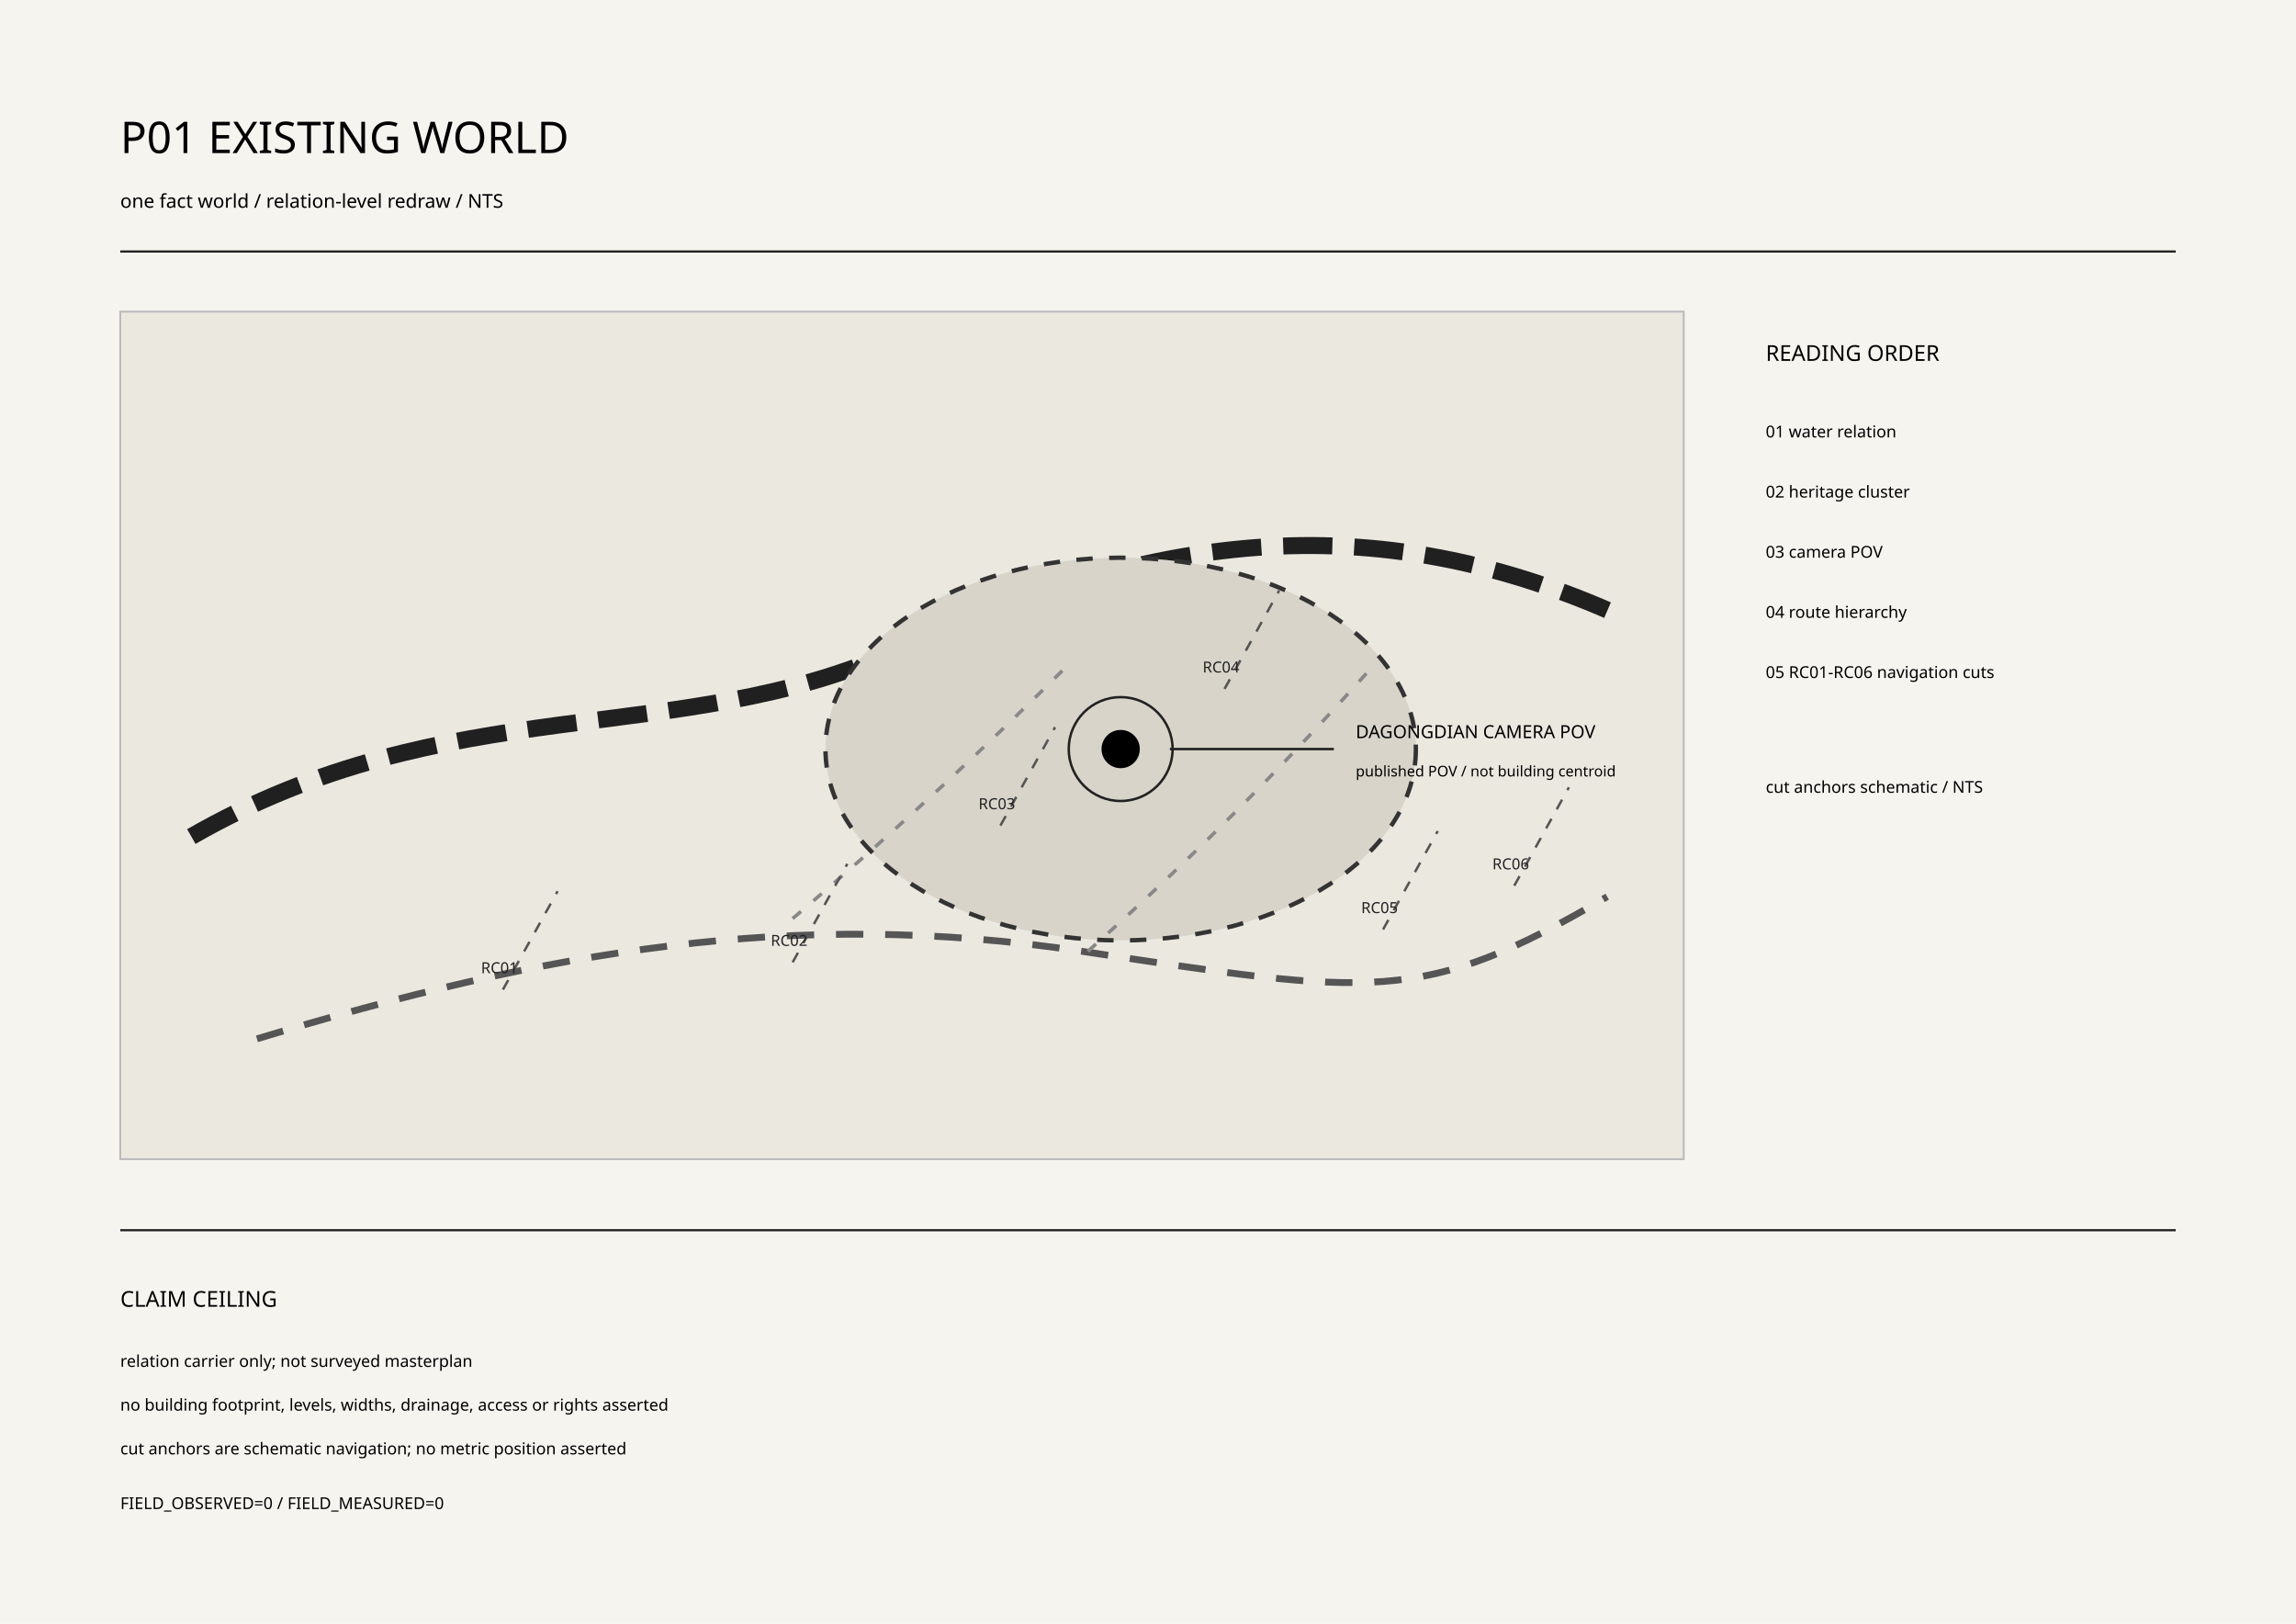
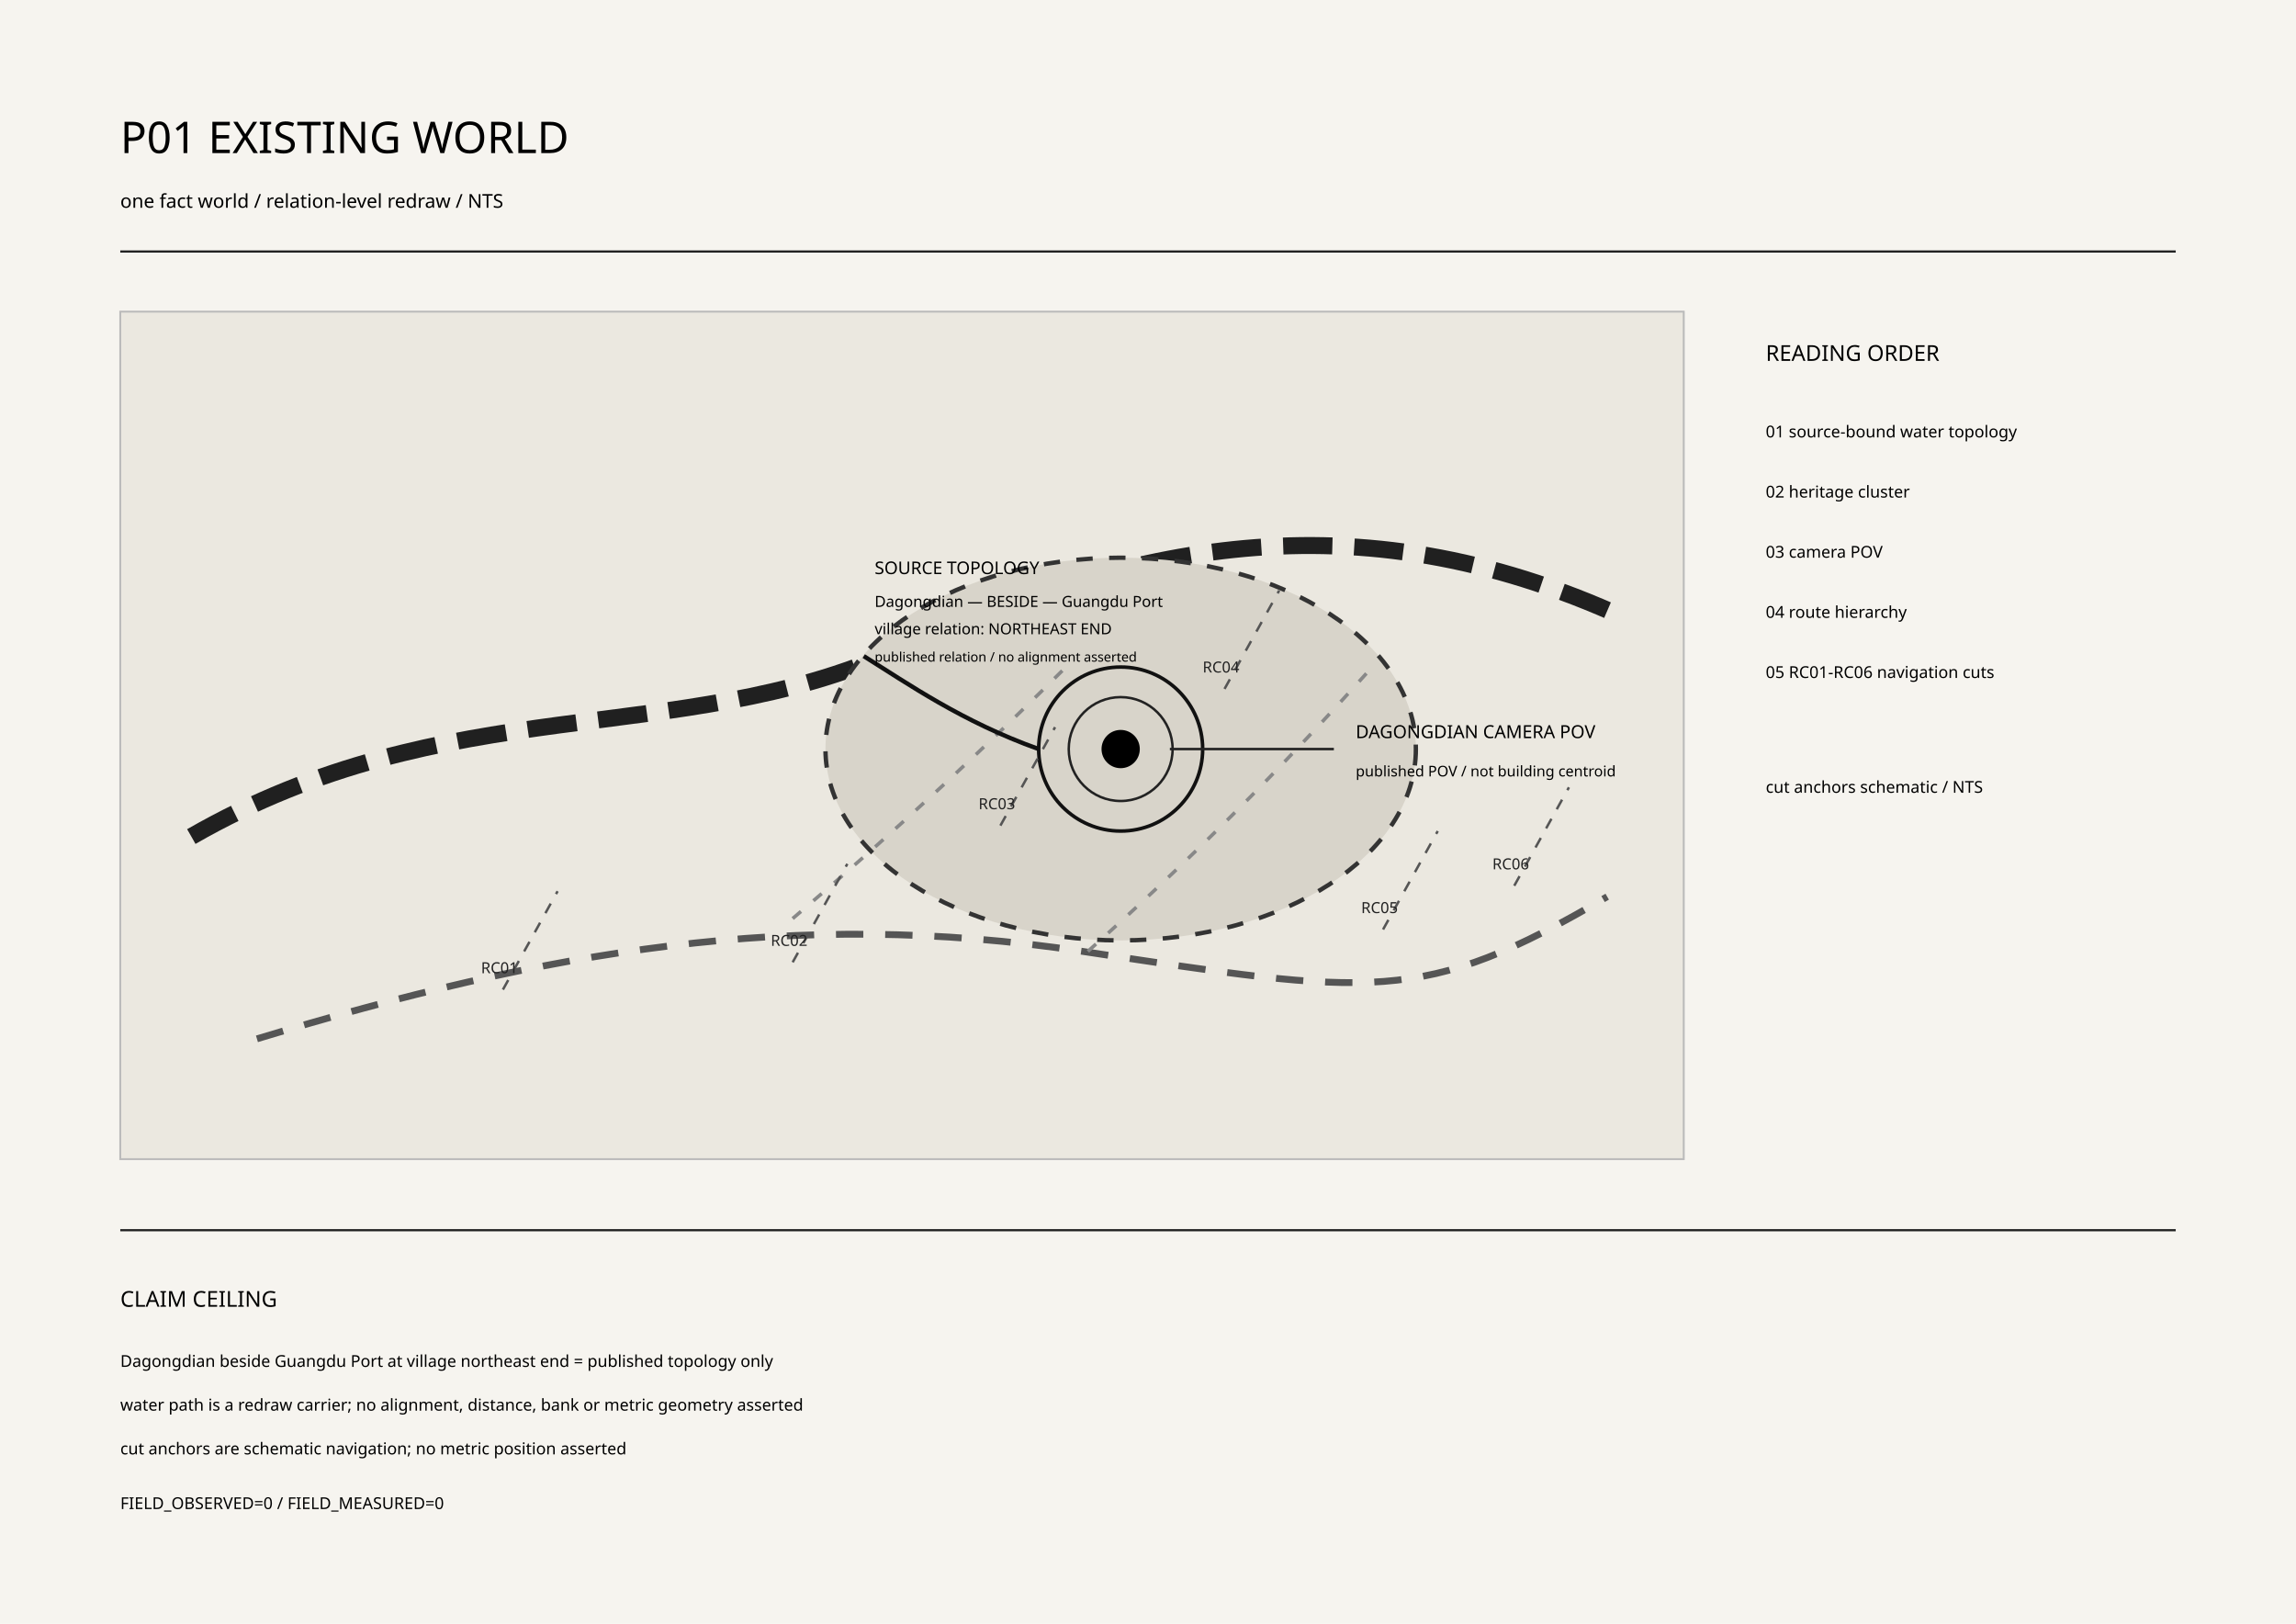
<svg xmlns="http://www.w3.org/2000/svg" width="420mm" height="297mm" viewBox="0 0 420 297">
  <rect width="420" height="297" fill="#f6f4ef" />
  <g id="L00-FRAME" font-family="sans-serif">
    <text x="22" y="28" font-size="8">P01 EXISTING WORLD</text>
    <text x="22" y="38" font-size="3.5">one fact world / relation-level redraw / NTS</text>
    <line x1="22" y1="46" x2="398" y2="46" stroke="#222" stroke-width="0.4" />
  </g>
  <g id="L08-FIELD">
    <rect x="22" y="57" width="286" height="155" fill="#ebe8e0" stroke="#bbb" stroke-width="0.35" />
  </g>
  <g id="L10-WORLD" fill="none">
    <path id="REL-WATER-01" d="M35 153 C82 126 124 137 164 119 S245 90 295 112" stroke="#202020" stroke-width="3.1" stroke-dasharray="9 4" />
    <ellipse id="REL-CLUSTER-01" cx="205" cy="137" rx="54" ry="35" fill="#d8d4ca" stroke="#333" stroke-width="0.8" stroke-dasharray="3 3" />
    <path id="REL-ROUTE-PRIMARY-01" d="M47 190 C100 174 145 166 198 174 S260 184 294 164" stroke="#555" stroke-width="1.25" stroke-dasharray="5 4" />
    <path id="REL-ROUTE-SECONDARY-01" d="M145 168 C165 151 181 136 196 121" stroke="#888" stroke-width="0.65" stroke-dasharray="2 3" />
    <path id="REL-ROUTE-SECONDARY-02" d="M199 174 C218 157 234 141 251 122" stroke="#888" stroke-width="0.65" stroke-dasharray="2 3" />
+   </g>
+   <g id="L12-SOURCE-TOPOLOGY" font-family="sans-serif">
+     <circle id="F01-DAGONGDIAN-TOPOLOGY-NODE" cx="205" cy="137" r="15" fill="none" stroke="#111" stroke-width="0.65" />
+     <path id="F01-WATER-BESIDE-LINK" d="M190 137 C176 132 166 125 158 120" fill="none" stroke="#111" stroke-width="0.8" />
+     <text x="160" y="105" font-size="3.2">SOURCE TOPOLOGY</text>
+     <text x="160" y="111" font-size="2.8">Dagongdian — BESIDE — Guangdu Port</text>
+     <text x="160" y="116" font-size="2.8">village relation: NORTHEAST END</text>
+     <text x="160" y="121" font-size="2.4">published relation / no alignment asserted</text>
  </g>
  <g id="L18-CUT-INDEX" font-family="sans-serif" fill="none" stroke="#555" stroke-width="0.45" stroke-dasharray="2 2">
    <path id="F01-RC01-CUT" d="M92 181 l10 -18" />
    <path id="F01-RC02-CUT" d="M145 176 l10 -18" />
    <path id="F01-RC03-CUT" d="M183 151 l10 -18" />
    <path id="F01-RC04-CUT" d="M224 126 l10 -18" />
    <path id="F01-RC05-CUT" d="M253 170 l10 -18" />
    <path id="F01-RC06-CUT" d="M277 162 l10 -18" />
    <g fill="#222" stroke="none" font-size="2.8">
      <text x="88" y="178">RC01</text>
      <text x="141" y="173">RC02</text>
      <text x="179" y="148">RC03</text>
      <text x="220" y="123">RC04</text>
      <text x="249" y="167">RC05</text>
      <text x="273" y="159">RC06</text>
    </g>
  </g>
  <g id="L20-POV" font-family="sans-serif">
    <circle id="ANCHOR-DAGONGDIAN-CAMERA" cx="205" cy="137" r="3.5" />
    <circle cx="205" cy="137" r="9.5" fill="none" stroke="#222" stroke-width="0.45" />
    <line x1="214" y1="137" x2="244" y2="137" stroke="#222" stroke-width="0.45" />
    <text x="248" y="135" font-size="3.3">DAGONGDIAN CAMERA POV</text>
    <text x="248" y="142" font-size="2.7">published POV / not building centroid</text>
  </g>
  <g id="L30-READING" font-family="sans-serif">
    <text x="323" y="66" font-size="4">READING ORDER</text>
-     <text x="323" y="80" font-size="3">01 water relation</text>
+     <text x="323" y="80" font-size="3">01 source-bound water topology</text>
    <text x="323" y="91" font-size="3">02 heritage cluster</text>
    <text x="323" y="102" font-size="3">03 camera POV</text>
    <text x="323" y="113" font-size="3">04 route hierarchy</text>
    <text x="323" y="124" font-size="3">05 RC01-RC06 navigation cuts</text>
    <text x="323" y="145" font-size="3">cut anchors schematic / NTS</text>
  </g>
  <g id="L40-CLAIM" font-family="sans-serif">
    <line x1="22" y1="225" x2="398" y2="225" stroke="#222" stroke-width="0.4" />
    <text x="22" y="239" font-size="4">CLAIM CEILING</text>
-     <text x="22" y="250" font-size="3">relation carrier only; not surveyed masterplan</text>
-     <text x="22" y="258" font-size="3">no building footprint, levels, widths, drainage, access or rights asserted</text>
+     <text x="22" y="250" font-size="3">Dagongdian beside Guangdu Port at village northeast end = published topology only</text>
+     <text x="22" y="258" font-size="3">water path is a redraw carrier; no alignment, distance, bank or metric geometry asserted</text>
    <text x="22" y="266" font-size="3">cut anchors are schematic navigation; no metric position asserted</text>
    <text x="22" y="276" font-size="3">FIELD_OBSERVED=0 / FIELD_MEASURED=0</text>
  </g>
</svg>
